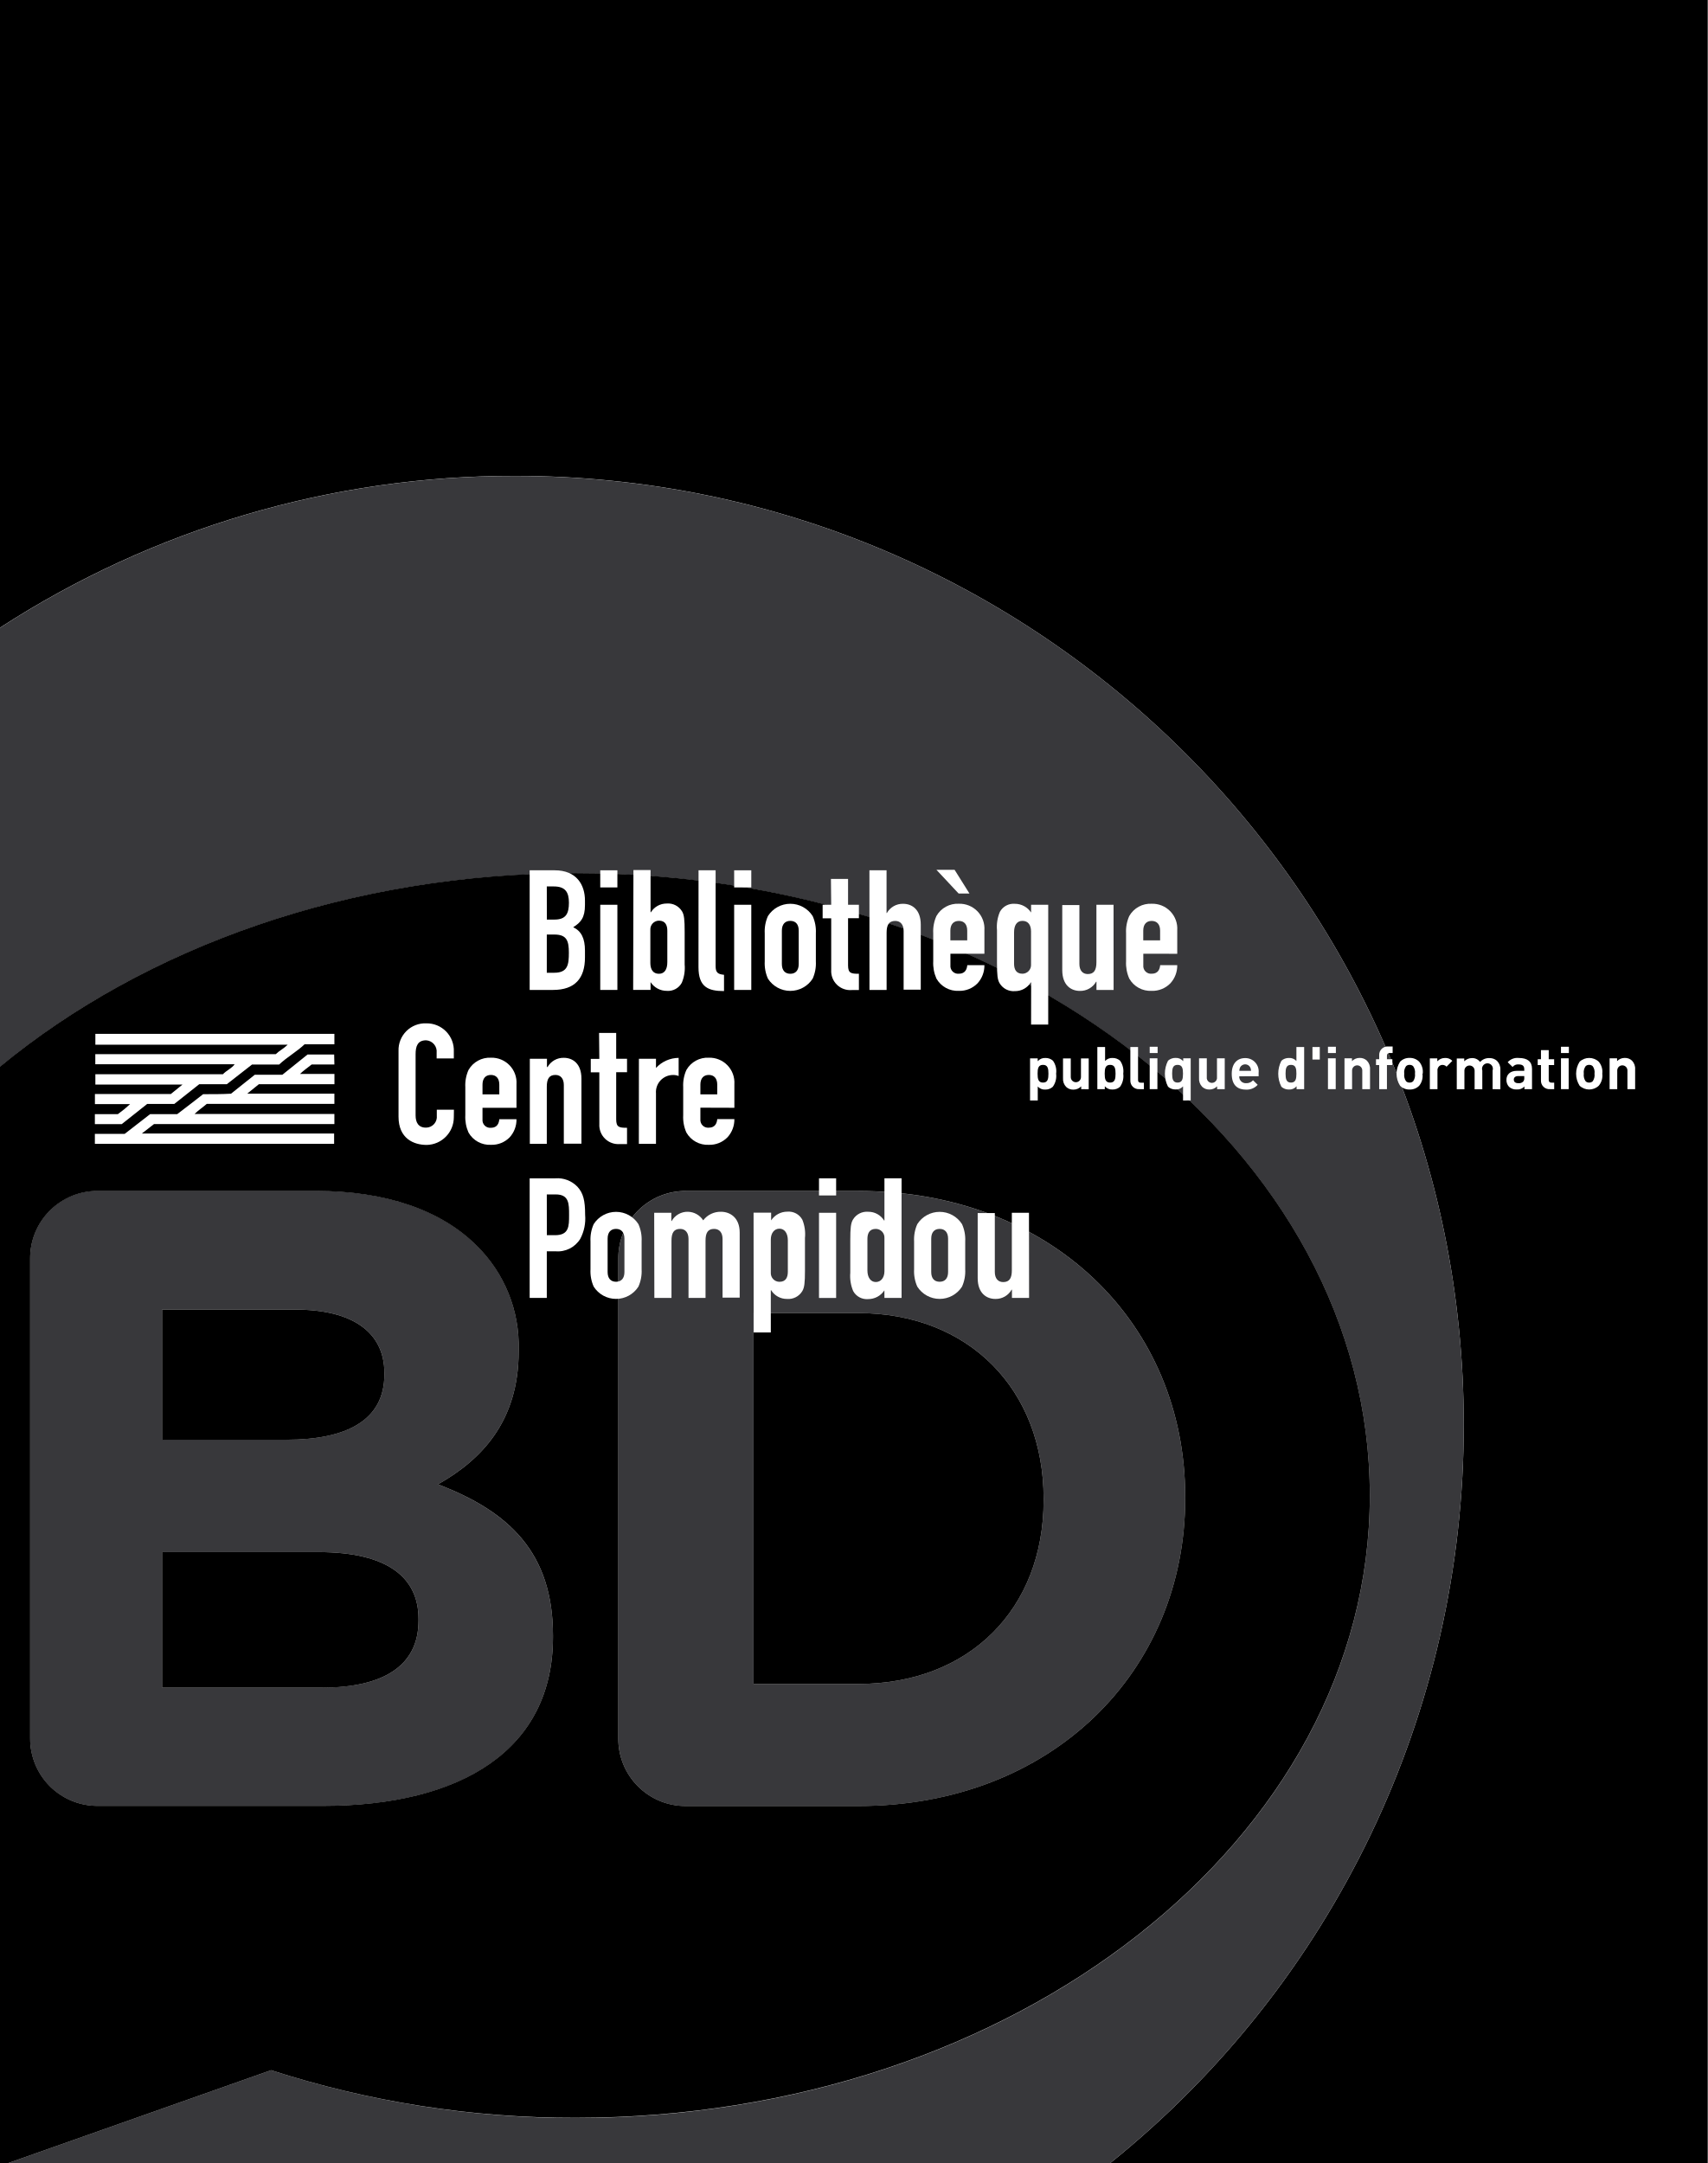
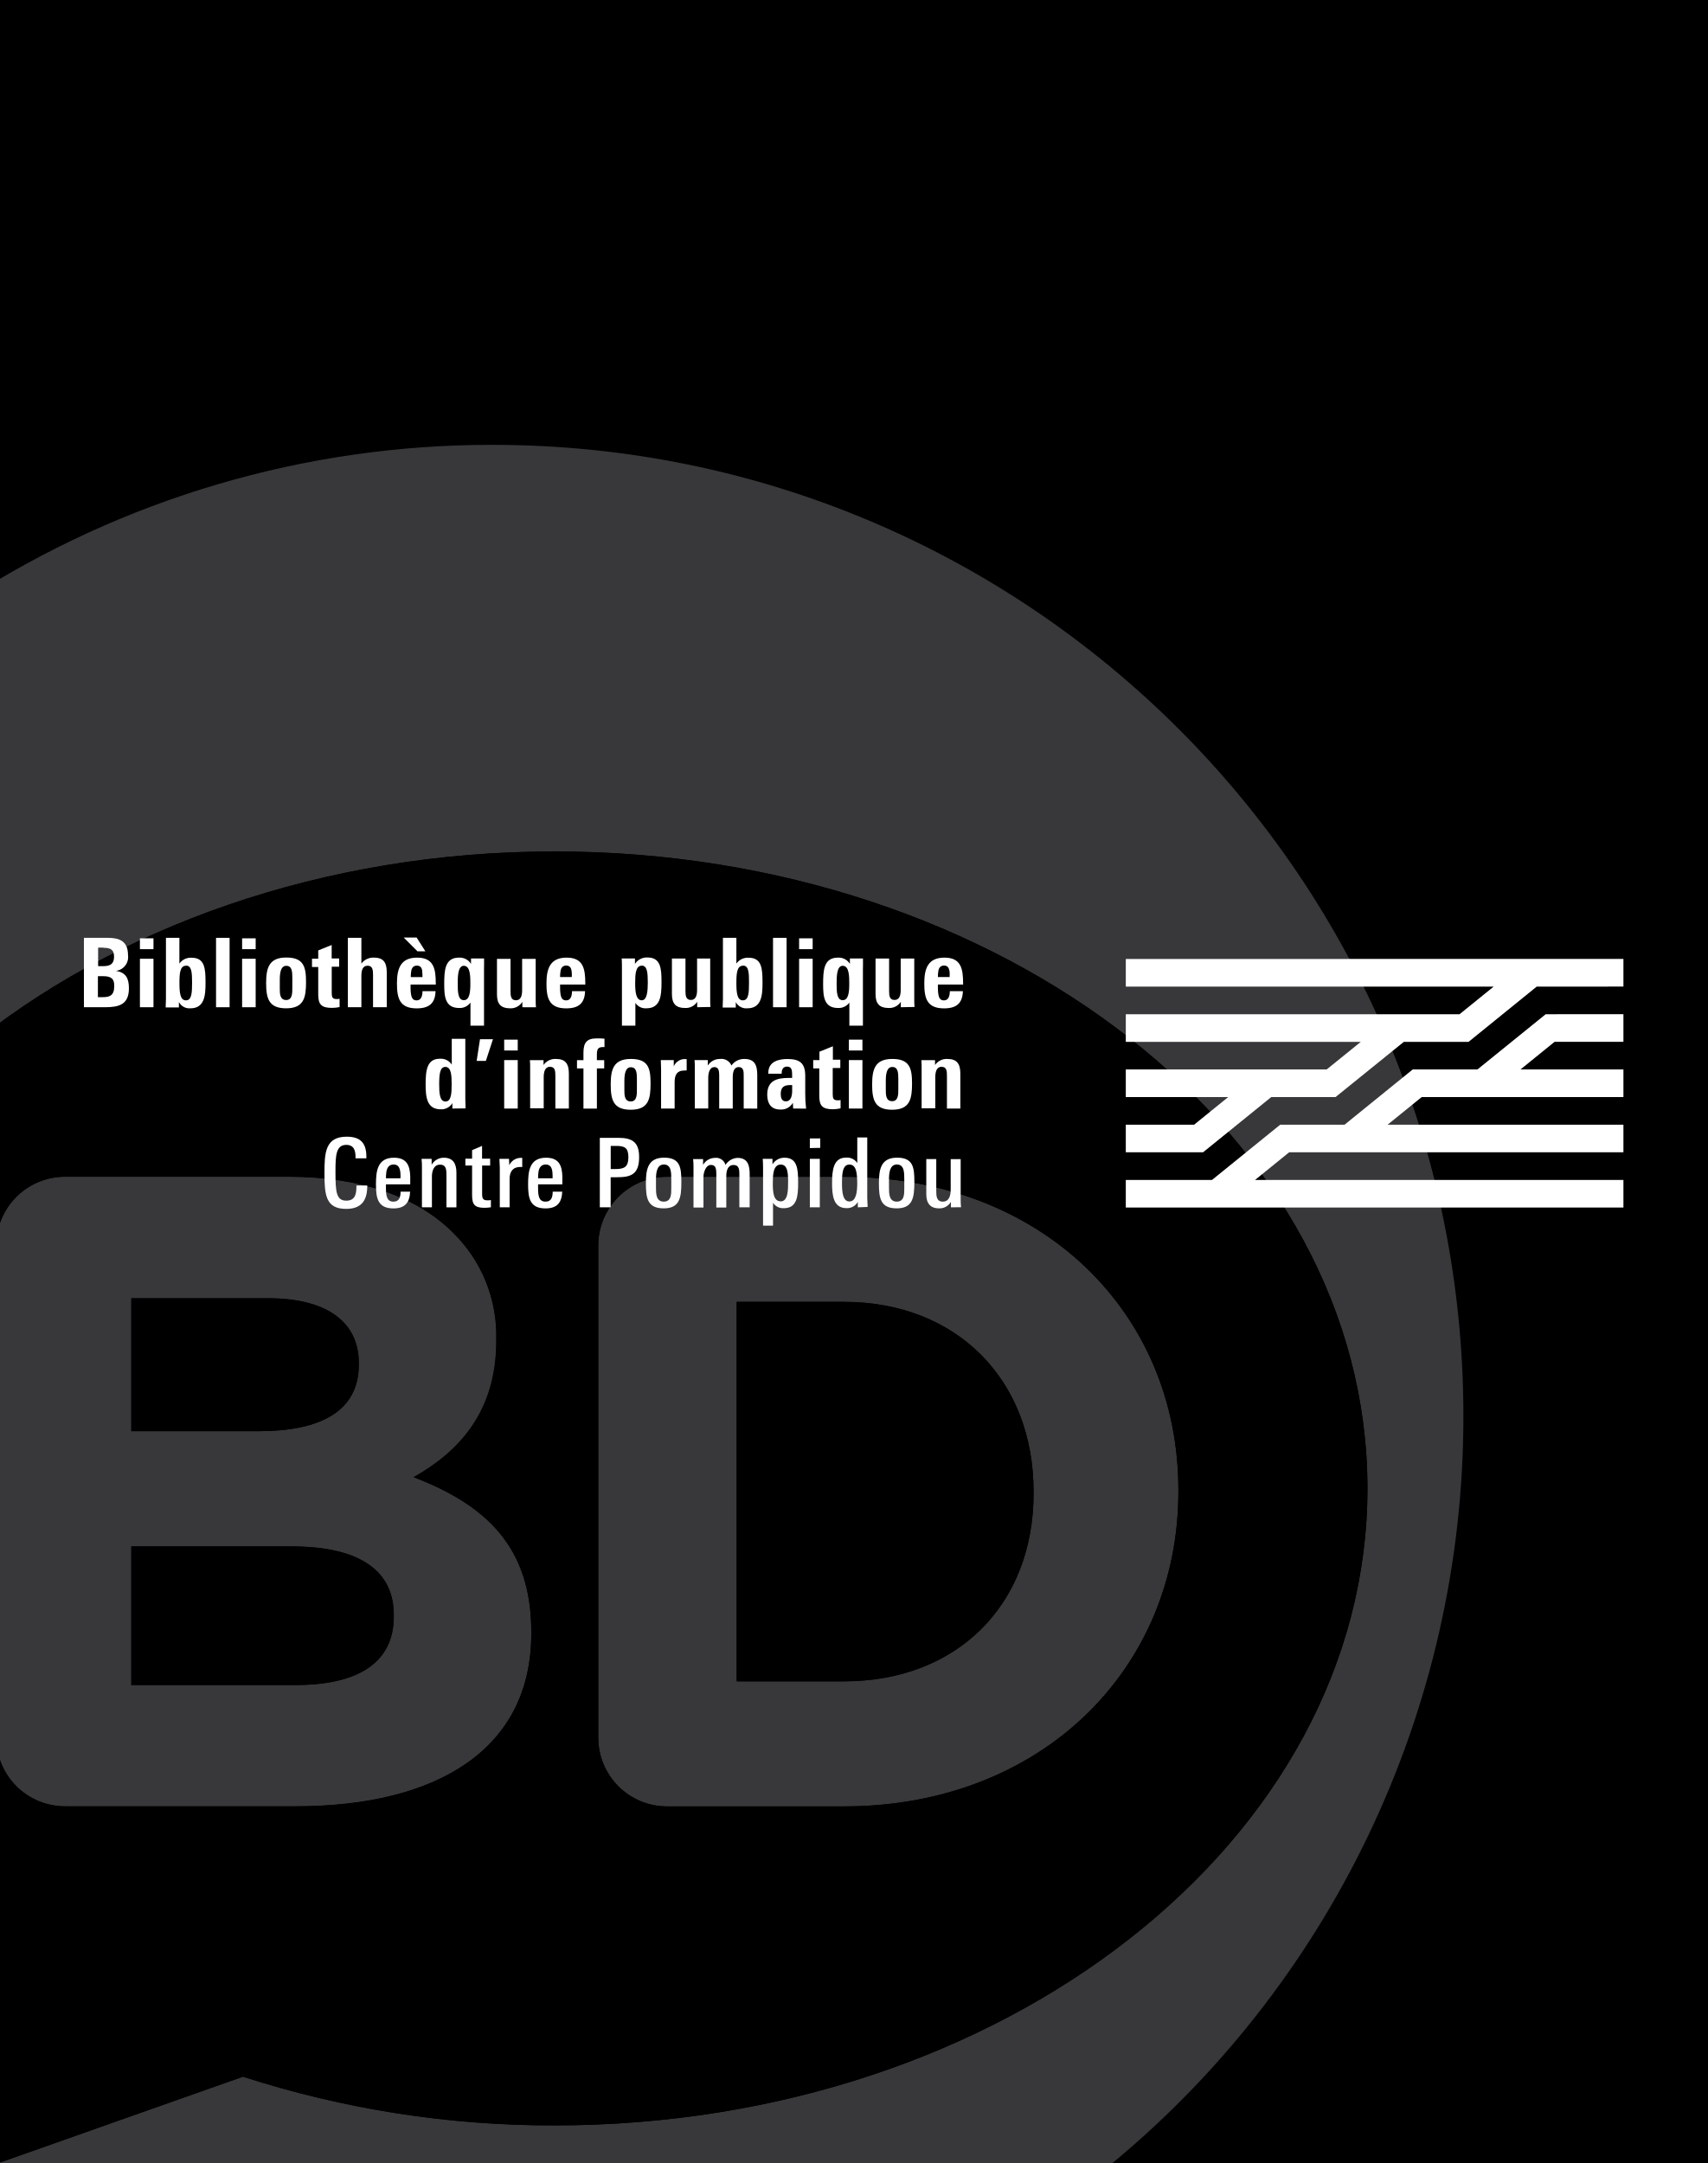
- <svg xmlns="http://www.w3.org/2000/svg" viewBox="0 0 315 399">
-   <defs>
-     <style>.cls-1{fill:#38383b;}.cls-2{fill:#fff;}</style>
-   </defs>
-   <g id="Calque_1" data-name="Calque 1">
-     <path d="M0,0V115.78a174.23,174.23,0,0,1,95-28c96.63,0,175,78.36,175,175A174.62,174.62,0,0,1,204.81,399H315V0Z" />
-     <path class="cls-1" d="M270,262.8c0-96.66-78.33-175-175-175a174.23,174.23,0,0,0-95,28v81c26.69-22,64.39-35.7,106.17-35.7,80.92,0,146.5,51.39,146.5,114.8s-65.58,114.8-146.5,114.8A181.17,181.17,0,0,1,50,381.88L1.54,399H204.81A174.62,174.62,0,0,0,270,262.8Z" />
-     <path class="cls-1" d="M126.53,333.16h31.78c35.64,0,60.31-24.81,60.31-56.72v-.33c0-31.93-24.66-56.41-60.31-56.41H126.53a12.39,12.39,0,0,0-12.48,12.49v88.49A12.39,12.39,0,0,0,126.53,333.16ZM139,242.22h19.3c20.41,0,34.2,14.1,34.2,34.22v.31c0,20.1-13.79,33.88-34.2,33.88H139Z" />
-     <path class="cls-1" d="M102,302v-.33c0-15.23-8.09-22.85-21.22-27.86,8.09-4.55,14.89-11.69,14.89-24.49V249a25.94,25.94,0,0,0-7.77-19.28c-6.49-6.48-16.67-10.06-29.62-10.06H18.05a12.4,12.4,0,0,0-12.5,12.49v88.49a12.4,12.4,0,0,0,12.5,12.49H59.53C85.16,333.16,102,322.78,102,302ZM29.9,241.58H54.54c10.51,0,16.36,4.21,16.36,11.66v.33c0,8.43-7,12-18,12h-23Zm0,44.73H58.74c12.79,0,18.46,4.71,18.46,12.32v.32c0,8.44-6.64,12.34-17.68,12.34H29.9Z" />
-     <path d="M77.2,298.95v-.32c0-7.61-5.67-12.32-18.46-12.32H29.9v25H59.53C70.56,311.28,77.2,307.39,77.2,298.95Z" />
-     <path d="M192.5,276.75v-.31c0-20.11-13.79-34.22-34.2-34.22H139v68.41h19.3C178.72,310.63,192.5,296.85,192.5,276.75Z" />
-     <path d="M70.9,253.57v-.33c0-7.45-5.85-11.66-16.36-11.66H29.9v24h23C63.91,265.57,70.9,262,70.9,253.57Z" />
-     <path d="M106.17,390.66c80.92,0,146.5-51.38,146.5-114.8s-65.58-114.8-146.5-114.8c-41.79,0-79.48,13.71-106.17,35.7V399H1.54L50,381.88A181.17,181.17,0,0,0,106.17,390.66Zm7.88-158.48a12.39,12.39,0,0,1,12.48-12.49h31.78c35.64,0,60.31,24.48,60.31,56.41v.33c0,31.91-24.66,56.72-60.31,56.72H126.53a12.39,12.39,0,0,1-12.48-12.49ZM5.56,320.67V232.18a12.4,12.4,0,0,1,12.5-12.49H58.27c12.95,0,23.13,3.58,29.62,10.06A25.94,25.94,0,0,1,95.67,249v.32c0,12.8-6.8,19.94-14.89,24.49,13.14,5,21.22,12.63,21.22,27.86V302c0,20.74-16.84,31.12-42.47,31.12H18.05A12.4,12.4,0,0,1,5.56,320.67Z" />
-     <path class="cls-2" d="M61.68,192.64h-5.5c-1.44,1.36-3.25,2.37-4.69,3.73h-5L41.84,200H36.75l-4.6,3.64h-5l-4.69,3.72H17.5v-1.84h4.24A22.83,22.83,0,0,0,24,203.67l-6.49,0v-1.86h14l2.16-1.75H17.59v-1.9H41.12c.59-.66,1.71-1.14,2.16-1.84l-25.7,0v-1.86H50.86c.68-.66,1.44-1,2.21-1.75H17.59v-2H61.68Z" />
-     <path class="cls-2" d="M61.68,196.36H57.49c-.72.57-1.53,1.14-2.16,1.75l6.36,0V200H47.75l-2.16,1.75H61.68v1.88H38.14c-.81.7-1.49,1.12-2.25,1.86H61.68v1.86H28.41l-2.25,1.75H61.63V211H17.5v-1.84H23l4.69-3.64h5c1.71-1.31,3.11-2.37,4.78-3.68,1.71,0,3.56,0,5.14-.09L47,198.25l5.09,0,4.64-3.73h4.91Z" />
-   </g>
-   <g id="Calque_5" data-name="Calque 5">
-     <path class="cls-2" d="M83.71,206.09a5.1,5.1,0,0,1-5,5.11c-2.41,0-5.2-1.18-5.2-5.21V193.85a4.93,4.93,0,0,1,5.13-5.08A5,5,0,0,1,83.71,194v1.24H80.54v-1.05a2.07,2.07,0,0,0-1.94-2.29c-1.57,0-1.94,1.09-1.94,2.57v11.28c0,1.27.49,2.26,1.91,2.26a2,2,0,0,0,2-2.23v-1.08h3.16Z" />
-     <path class="cls-2" d="M89,200.08c0-1.17.59-1.79,1.55-1.79s1.55.62,1.55,1.79v1.79H89Zm6.27,4.27V200a4.59,4.59,0,0,0-4.72-4.89,4.51,4.51,0,0,0-4.13,2.26,6.89,6.89,0,0,0-.59,3.18v5.17a7,7,0,0,0,.59,3.2,4.5,4.5,0,0,0,4.13,2.26A4.61,4.61,0,0,0,94,209.81a4.83,4.83,0,0,0,1.27-3.35H92.1c-.06.68-.34,1.58-1.55,1.58A1.42,1.42,0,0,1,89,206.49v-2.14Z" />
-     <path class="cls-2" d="M97.73,195.31h3.16v1.52H101a3.35,3.35,0,0,1,3-1.7c1.58,0,3.25,1,3.25,3.84v12H104V200.15c0-1.15-.56-1.86-1.55-1.86-1.18,0-1.59.77-1.59,2.17V211H97.73Z" />
-     <path class="cls-2" d="M110.5,190.54h3.16v4.77h2v2.48h-2v8.7c0,1.45.56,1.55,2,1.55v3h-1.3a3.51,3.51,0,0,1-3.81-3.69v-9.54h-1.58v-2.48h1.58Z" />
-     <path class="cls-2" d="M117.85,195.31H121V197a5.77,5.77,0,0,1,4.18-1.86v3.35a2.51,2.51,0,0,0-1-.19A3.15,3.15,0,0,0,121,201.7V211h-3.16Z" />
-     <path class="cls-2" d="M129.19,200.08c0-1.17.59-1.79,1.55-1.79s1.56.62,1.56,1.79v1.79h-3.11Zm6.27,4.27V200a4.59,4.59,0,0,0-4.72-4.89,4.5,4.5,0,0,0-4.13,2.26,6.87,6.87,0,0,0-.59,3.18v5.17a6.93,6.93,0,0,0,.59,3.2,4.5,4.5,0,0,0,4.13,2.26,4.61,4.61,0,0,0,3.45-1.39,4.83,4.83,0,0,0,1.27-3.35H132.3c-.06.68-.34,1.58-1.56,1.58a1.42,1.42,0,0,1-1.55-1.55v-2.14Z" />
-     <path class="cls-2" d="M100.86,220.33h1.64c2.47,0,2.47,1.71,2.47,3.79s0,3.73-2.59,3.73h-1.51ZM97.7,239.42h3.16v-8.6h1.6a4.86,4.86,0,0,0,4.57-2.29,8,8,0,0,0,.9-4.44c0-2.64-.34-4-1.42-5.18a5.12,5.12,0,0,0-4.08-1.55H97.7Z" />
-     <path class="cls-2" d="M112.08,228.49c0-1.18.59-1.8,1.55-1.8s1.55.62,1.55,1.8v6.16c0,1.18-.59,1.79-1.55,1.79s-1.55-.62-1.55-1.79Zm-3.16,5.66a6.92,6.92,0,0,0,.59,3.19,4.89,4.89,0,0,0,8.25,0,6.92,6.92,0,0,0,.59-3.19V229a6.91,6.91,0,0,0-.59-3.19,4.89,4.89,0,0,0-8.25,0,6.91,6.91,0,0,0-.59,3.19Z" />
-     <path class="cls-2" d="M120.67,223.72h3.16v1.52h.06a3.35,3.35,0,0,1,3-1.71,3.44,3.44,0,0,1,2.82,1.58,4,4,0,0,1,3.29-1.58c1.58,0,3.44,1,3.44,3.84v12h-3.16V228.55c0-1.15-.56-1.86-1.56-1.86-1.18,0-1.58.77-1.58,2.17v10.56H127V228.55c0-1.15-.56-1.86-1.55-1.86-1.18,0-1.59.77-1.59,2.17v10.56h-3.16Z" />
-     <path class="cls-2" d="M145.32,234.59c0,1-.34,1.86-1.55,1.86a1.6,1.6,0,0,1-1.59-1.7v-6.1c0-1.15.62-2,1.59-2s1.55.87,1.55,2.14Zm-6.3,11.2h3.16V238h.06a3.4,3.4,0,0,0,2.92,1.61,3,3,0,0,0,2.82-1.43c.4-.65.5-1.55.5-3.81v-6A7.11,7.11,0,0,0,148,225a2.87,2.87,0,0,0-2.76-1.49,3.57,3.57,0,0,0-3,1.61v-1.42H139Z" />
-     <path class="cls-2" d="M151.07,223.72h3.16v15.71h-3.16Zm0-6.36h3.16v3.16h-3.16Z" />
-     <path class="cls-2" d="M160,228.55c0-1,.34-1.86,1.55-1.86a1.6,1.6,0,0,1,1.59,1.7v6.1c0,1.15-.62,2-1.59,2s-1.55-.87-1.55-2.14Zm3.14,10.87h3.16V217.35h-3.16v7.79h-.06a3.41,3.41,0,0,0-2.92-1.61,3,3,0,0,0-2.82,1.43c-.4.65-.5,1.55-.5,3.81v6a7.13,7.13,0,0,0,.53,3.38,2.87,2.87,0,0,0,2.76,1.49,3.57,3.57,0,0,0,3-1.61Z" />
-     <path class="cls-2" d="M171.77,228.49c0-1.18.59-1.8,1.55-1.8s1.56.62,1.56,1.8v6.16c0,1.18-.59,1.79-1.56,1.79s-1.55-.62-1.55-1.79Zm-3.16,5.66a6.92,6.92,0,0,0,.59,3.19,4.89,4.89,0,0,0,8.25,0,6.91,6.91,0,0,0,.59-3.19V229a6.9,6.9,0,0,0-.59-3.19,4.89,4.89,0,0,0-8.25,0,6.91,6.91,0,0,0-.59,3.19Z" />
-     <path class="cls-2" d="M189.82,239.42h-3.16V237.9h-.06a3.35,3.35,0,0,1-3,1.71c-1.58,0-3.26-1-3.26-3.84v-12h3.16v10.87c0,1.15.56,1.86,1.55,1.86,1.18,0,1.59-.77,1.59-2.17V223.72h3.16Z" />
-     <path class="cls-2" d="M100.86,172.39h1.39c2.28,0,2.68,1.14,2.68,3.34s-.18,3.71-2.71,3.71h-1.36ZM97.7,182.61H102c4.08,0,5.9-2.17,5.9-6v-1.24c0-2.29-.68-3.62-2.17-4.33,1.39-.87,2.17-1.74,2.17-4.1v-.81c0-2.89-1.52-5.59-5.6-5.59H97.7Zm3.16-19.09h1.3c2.07,0,2.78,1,2.78,3s-.55,3.11-2.65,3.11h-1.42Z" />
-     <path class="cls-2" d="M110.72,166.9h3.16v15.71h-3.16Zm0-6.36h3.16v3.16h-3.16Z" />
-     <path class="cls-2" d="M123.09,177.49c0,1.27-.47,2.14-1.55,2.14s-1.58-.8-1.58-2v-6.1a1.6,1.6,0,0,1,1.58-1.7c1.21,0,1.55.87,1.55,1.86Zm-6.3,5.11H120v-1.43a3.56,3.56,0,0,0,3,1.61,2.87,2.87,0,0,0,2.76-1.49,7.1,7.1,0,0,0,.53-3.38v-6c0-2.26-.09-3.16-.49-3.81a3,3,0,0,0-2.82-1.43,3.4,3.4,0,0,0-2.92,1.61H120v-7.79h-3.16Z" />
-     <path class="cls-2" d="M128.85,160.54H132v17.64c0,1.18.34,1.52,1.55,1.64v3c-2.91,0-4.71-.74-4.71-4.4Z" />
-     <path class="cls-2" d="M135.42,166.9h3.16v15.71h-3.16Zm0-6.36h3.16v3.16h-3.16Z" />
-     <path class="cls-2" d="M144.22,171.67c0-1.18.59-1.8,1.56-1.8s1.55.62,1.55,1.8v6.16c0,1.18-.59,1.8-1.55,1.8s-1.56-.62-1.56-1.8Zm-3.16,5.67a6.92,6.92,0,0,0,.59,3.19,4.9,4.9,0,0,0,8.25,0,6.92,6.92,0,0,0,.59-3.19v-5.17a6.91,6.91,0,0,0-.59-3.19,4.89,4.89,0,0,0-8.25,0,6.91,6.91,0,0,0-.59,3.19Z" />
-     <path class="cls-2" d="M153.27,162.13h3.16v4.77h2v2.48h-2v8.7c0,1.46.56,1.55,2,1.55v3h-1.3a3.51,3.51,0,0,1-3.81-3.69v-9.54h-1.58V166.9h1.58Z" />
-     <path class="cls-2" d="M160.37,160.54h3.16v7.88h.06a3.35,3.35,0,0,1,3-1.7c1.58,0,3.25,1,3.25,3.84v12h-3.16V171.74c0-1.15-.56-1.86-1.55-1.86-1.18,0-1.59.77-1.59,2.17v10.56h-3.16Z" />
-     <path class="cls-2" d="M175.3,171.67c0-1.17.59-1.79,1.56-1.79s1.55.62,1.55,1.79v1.79H175.3Zm.78-11.22h-3.35l4.09,4.37h2Zm5.5,15.48V171.6a4.59,4.59,0,0,0-4.72-4.89,4.5,4.5,0,0,0-4.13,2.26,6.88,6.88,0,0,0-.59,3.18v5.17a7,7,0,0,0,.59,3.2,4.5,4.5,0,0,0,4.13,2.26,4.62,4.62,0,0,0,3.45-1.39,4.84,4.84,0,0,0,1.27-3.35h-3.16c-.06.68-.34,1.58-1.55,1.58a1.42,1.42,0,0,1-1.56-1.55v-2.14Z" />
-     <path class="cls-2" d="M187.05,172c0-1.27.47-2.13,1.55-2.13s1.58.8,1.58,1.95v6.1a1.6,1.6,0,0,1-1.58,1.7c-1.21,0-1.55-.87-1.55-1.86Zm3.14,17h3.16V166.9h-3.16v1.43a3.57,3.57,0,0,0-3-1.61,2.87,2.87,0,0,0-2.76,1.49,7.1,7.1,0,0,0-.53,3.38v6c0,2.26.09,3.16.5,3.81a3,3,0,0,0,2.82,1.43,3.4,3.4,0,0,0,2.92-1.61h.06Z" />
-     <path class="cls-2" d="M205.41,182.61h-3.16v-1.52h-.06a3.36,3.36,0,0,1-3,1.7c-1.58,0-3.25-1-3.25-3.84v-12h3.16v10.87c0,1.15.56,1.86,1.55,1.86,1.18,0,1.59-.78,1.59-2.17V166.9h3.16Z" />
-     <path class="cls-2" d="M210.88,171.67c0-1.17.59-1.79,1.55-1.79s1.56.62,1.56,1.79v1.79h-3.11Zm6.27,4.27V171.6a4.59,4.59,0,0,0-4.72-4.89,4.5,4.5,0,0,0-4.13,2.26,6.88,6.88,0,0,0-.59,3.18v5.17a7,7,0,0,0,.59,3.2,4.5,4.5,0,0,0,4.13,2.26,4.62,4.62,0,0,0,3.45-1.39,4.83,4.83,0,0,0,1.27-3.35H214c-.06.68-.34,1.58-1.56,1.58a1.42,1.42,0,0,1-1.55-1.55v-2.14Z" />
-     <path class="cls-2" d="M193.39,198.06c0,.93-.11,1.64-1,1.64s-1-.71-1-1.64.11-1.63,1-1.63S193.39,197.13,193.39,198.06Zm1.42,0a3.36,3.36,0,0,0-.58-2.39,2,2,0,0,0-1.39-.51,1.75,1.75,0,0,0-1.43.6v-.53H190V203h1.42v-2.58a1.7,1.7,0,0,0,1.38.57,2,2,0,0,0,1.39-.51A3.39,3.39,0,0,0,194.81,198.06Z" />
-     <path class="cls-2" d="M199.43,200.91v-.52A1.93,1.93,0,0,1,198,201a1.86,1.86,0,0,1-1.34-.5,2.1,2.1,0,0,1-.58-1.62v-3.64h1.43v3.45a.94.94,0,1,0,1.88,0v-3.45h1.43v5.69Z" />
-     <path class="cls-2" d="M205.77,198.06c0,.93-.11,1.64-1,1.64s-1-.71-1-1.64.11-1.63,1-1.63S205.77,197.13,205.77,198.06Zm1.42,0a3.36,3.36,0,0,0-.58-2.39,2,2,0,0,0-1.39-.51,1.7,1.7,0,0,0-1.38.56v-2.58h-1.43v7.77h1.38v-.53a1.73,1.73,0,0,0,1.42.6,2,2,0,0,0,1.39-.51A3.39,3.39,0,0,0,207.19,198.06Z" />
-     <path class="cls-2" d="M210.16,200.91a1.54,1.54,0,0,1-1.66-1.62v-6.15h1.42v6.07c0,.34.14.51.5.51H211v1.2Z" />
-     <path class="cls-2" d="M212.07,194.25v-1.16h1.46v1.16Zm0,6.66v-5.69h1.42v5.69Z" />
-     <path class="cls-2" d="M218.21,198.06c0,.93-.12,1.64-1,1.64s-1-.71-1-1.64.11-1.63,1-1.63S218.21,197.13,218.21,198.06Zm1.42,4.93v-7.77h-1.38v.53a1.71,1.71,0,0,0-1.4-.6,2,2,0,0,0-1.4.51,5.25,5.25,0,0,0,0,4.8,2,2,0,0,0,1.39.51,1.7,1.7,0,0,0,1.38-.57V203Z" />
-     <path class="cls-2" d="M224.5,200.91v-.52a1.93,1.93,0,0,1-1.41.59,1.86,1.86,0,0,1-1.34-.5,2.1,2.1,0,0,1-.58-1.62v-3.64h1.43v3.45a.95.95,0,1,0,1.88,0v-3.45h1.43v5.69Z" />
-     <path class="cls-2" d="M230.76,197.53H228.6a1.57,1.57,0,0,1,.13-.61,1.06,1.06,0,0,1,1.9,0A1.53,1.53,0,0,1,230.76,197.53Zm1.4,1v-.64a2.45,2.45,0,0,0-2.48-2.71c-1.47,0-2.48,1-2.48,2.9,0,2.31,1.29,2.92,2.63,2.92a2.72,2.72,0,0,0,2.16-.89l-.86-.84a1.57,1.57,0,0,1-1.29.54,1.18,1.18,0,0,1-1.25-1.27Z" />
-     <path class="cls-2" d="M239.13,198.06c0,.93-.12,1.64-1,1.64s-1-.71-1-1.64.11-1.63,1-1.63S239.13,197.13,239.13,198.06Zm1.43,2.85v-7.77h-1.43v2.58a1.7,1.7,0,0,0-1.38-.56,2,2,0,0,0-1.39.51,5.25,5.25,0,0,0,0,4.8,2,2,0,0,0,1.4.51,1.7,1.7,0,0,0,1.4-.6v.53Z" />
-     <path class="cls-2" d="M242.09,195.45v-2.31h1.35v2.31Z" />
-     <path class="cls-2" d="M244.95,194.25v-1.16h1.46v1.16Zm0,6.66v-5.69h1.43v5.69Z" />
-     <path class="cls-2" d="M251.28,200.91v-3.45a.94.94,0,1,0-1.88,0v3.45H248v-5.69h1.38v.52a1.93,1.93,0,0,1,1.41-.59,1.85,1.85,0,0,1,1.34.5,2.1,2.1,0,0,1,.58,1.62v3.64Z" />
-     <path class="cls-2" d="M255.83,196.47v4.44H254.4v-4.44h-.59v-1.08h.59v-.72a1.55,1.55,0,0,1,1.67-1.63h.81v1.2h-.56c-.34,0-.49.19-.49.52v.63h1v1.08Z" />
-     <path class="cls-2" d="M261,198.06a2,2,0,0,1-.33,1.39.9.9,0,0,1-.67.25.87.87,0,0,1-.65-.25,2,2,0,0,1-.33-1.39,1.93,1.93,0,0,1,.33-1.38.87.87,0,0,1,.65-.25.9.9,0,0,1,.67.25A1.94,1.94,0,0,1,261,198.06Zm1.43,0a2.87,2.87,0,0,0-.65-2.21,2.37,2.37,0,0,0-1.77-.7,2.35,2.35,0,0,0-1.76.7,4.11,4.11,0,0,0,0,4.43,2.34,2.34,0,0,0,1.76.7,2.36,2.36,0,0,0,1.77-.7A2.88,2.88,0,0,0,262.38,198.06Z" />
-     <path class="cls-2" d="M266.82,196.77a.95.95,0,0,0-1.67.71v3.44h-1.41v-5.69h1.38v.54a1.93,1.93,0,0,1,1.43-.61,1.72,1.72,0,0,1,1.34.53Z" />
-     <path class="cls-2" d="M275.32,200.91v-3.45a1,1,0,1,0-1.9,0v3.48H272v-3.45a.94.94,0,1,0-1.88,0v3.45h-1.41v-5.69h1.38v.52a2,2,0,0,1,1.41-.59,1.77,1.77,0,0,1,1.51.72,2.19,2.19,0,0,1,1.71-.72,2,2,0,0,1,1.4.5,2.13,2.13,0,0,1,.63,1.62v3.64Z" />
-     <path class="cls-2" d="M281.16,198.81a.94.94,0,0,1-.21.72,1.13,1.13,0,0,1-.9.28c-.56,0-.82-.26-.82-.66s.29-.65.8-.65h1.13Zm1.43,2.11v-3.76c0-1.33-.84-2-2.43-2a2.4,2.4,0,0,0-2.06.78l.91.88a1.22,1.22,0,0,1,1.09-.47c.75,0,1.06.27,1.06.9v.28h-1.35c-1.32,0-1.94.75-1.94,1.66a1.82,1.82,0,0,0,.47,1.28,1.93,1.93,0,0,0,1.45.5,1.73,1.73,0,0,0,1.4-.55v.49Z" />
-     <path class="cls-2" d="M285.9,200.91a1.54,1.54,0,0,1-1.66-1.62v-2.82h-.6v-1.08h.6v-1.68h1.43v1.68h1v1.08h-1v2.73c0,.33.15.51.49.51h.52v1.2Z" />
-     <path class="cls-2" d="M287.93,194.25v-1.16h1.46v1.16Zm0,6.66v-5.69h1.42v5.69Z" />
-     <path class="cls-2" d="M294.12,198.06a2,2,0,0,1-.33,1.39.88.88,0,0,1-.66.25.87.87,0,0,1-.66-.25,2,2,0,0,1-.33-1.39,1.93,1.93,0,0,1,.33-1.38.87.87,0,0,1,.66-.25.89.89,0,0,1,.66.25A1.92,1.92,0,0,1,294.12,198.06Zm1.43,0a2.87,2.87,0,0,0-.65-2.21,2.59,2.59,0,0,0-3.53,0,4.11,4.11,0,0,0,0,4.43,2.58,2.58,0,0,0,3.53,0A2.88,2.88,0,0,0,295.55,198.06Z" />
-     <path class="cls-2" d="M300.19,200.91v-3.45a.94.94,0,1,0-1.88,0v3.45H296.9v-5.69h1.38v.52a1.94,1.94,0,0,1,1.41-.59,1.86,1.86,0,0,1,1.34.5,2.1,2.1,0,0,1,.58,1.62v3.64Z" />
-   </g>
+ <svg xmlns="http://www.w3.org/2000/svg" width="315" height="399" viewBox="0 0 315 399">
+   <rect x="-32.66" y="-45.3" width="399.04" height="480.05" />
+   <path d="M269.93,261.2c0-98.93-80.17-179.14-179.08-179.14A178.33,178.33,0,0,0-6.39,110.72V193.6c27.32-22.51,65.9-36.54,108.67-36.54,82.83,0,149.95,52.6,149.95,117.5s-67.12,117.5-149.95,117.5a185.43,185.43,0,0,1-57.47-9L-4.81,400.61H203.24A178.73,178.73,0,0,0,269.93,261.2Z" fill="#38383b" />
+   <path d="M123.12,333.22h32.52c36.48,0,61.72-25.39,61.72-58.06v-.34c0-32.68-25.24-57.74-61.72-57.74H123.12a12.68,12.68,0,0,0-12.77,12.78v90.58A12.68,12.68,0,0,0,123.12,333.22Zm12.77-93.08h19.76c20.89,0,35,14.44,35,35v.32c0,20.57-14.11,34.68-35,34.68H135.89Z" fill="#38383b" />
+   <path d="M98,301.37V301c0-15.59-8.28-23.39-21.72-28.52,8.28-4.66,15.24-12,15.24-25.07v-.32a26.55,26.55,0,0,0-8-19.74c-6.64-6.63-17.07-10.3-30.32-10.3H12.09A12.69,12.69,0,0,0-.7,229.86v90.58a12.69,12.69,0,0,0,12.79,12.78H54.54C80.78,333.22,98,322.6,98,301.37ZM24.22,239.48H49.43c10.75,0,16.75,4.31,16.75,11.94v.34C66.18,260.38,59,264,47.77,264H24.22Zm0,45.78H53.74c13.09,0,18.9,4.82,18.9,12.61v.33c0,8.64-6.8,12.63-18.09,12.63H24.22Z" fill="#38383b" />
+   <path d="M72.63,298.2v-.33c0-7.79-5.81-12.61-18.9-12.61H24.22v25.57H54.54C65.84,310.83,72.63,306.84,72.63,298.2Z" />
+   <path d="M190.65,275.48v-.32c0-20.58-14.11-35-35-35H135.89v70h19.76C176.53,310.16,190.65,296.06,190.65,275.48Z" />
+   <path d="M66.18,251.76v-.34c0-7.63-6-11.94-16.75-11.94H24.22V264H47.77C59,264,66.18,260.38,66.18,251.76Z" />
+   <path d="M102.29,392.07c82.83,0,149.95-52.59,149.95-117.5s-67.12-117.5-149.95-117.5c-42.77,0-81.36,14-108.67,36.54v207h1.57l49.63-17.52A185.43,185.43,0,0,0,102.29,392.07Zm8.06-162.21a12.68,12.68,0,0,1,12.77-12.78h32.52c36.48,0,61.72,25.06,61.72,57.74v.34c0,32.66-25.24,58.06-61.72,58.06H123.12a12.68,12.68,0,0,1-12.77-12.78ZM-.7,320.44V229.86a12.69,12.69,0,0,1,12.79-12.78H53.26c13.25,0,23.68,3.66,30.32,10.3a26.55,26.55,0,0,1,8,19.74v.32c0,13.1-7,20.41-15.24,25.07C89.73,277.64,98,285.44,98,301v.34c0,21.23-17.23,31.85-43.47,31.85H12.09A12.69,12.69,0,0,1-.7,320.44Z" />
+   <polygon points="299.45 176.89 207.66 176.9 207.66 182 275.51 182 269.22 187.09 207.66 187.09 207.66 192.19 251 192.19 244.71 197.28 207.66 197.28 207.66 202.37 226.55 202.37 220.26 207.47 207.66 207.47 207.66 212.56 221.91 212.56 234.49 202.37 246.35 202.37 258.94 192.19 270.88 192.19 283.45 182 299.45 181.99 299.45 176.89" fill="#fff" />
+   <polygon points="299.45 217.66 231.5 217.66 237.79 212.56 299.45 212.56 299.45 207.47 255.95 207.47 262.24 202.37 299.45 202.37 299.45 197.28 280.46 197.28 286.75 192.18 299.45 192.18 299.45 187.08 285.11 187.09 272.52 197.28 260.58 197.28 248.01 207.47 236.14 207.47 223.56 217.66 207.66 217.66 207.66 222.75 299.45 222.75 299.45 217.66" fill="#fff" />
+   <path d="M19.33,185.8H15.48V173H19.9c2.13,0,3.71.6,3.71,3.18a2.56,2.56,0,0,1-2.22,2.91c1.79.3,2.39,1.33,2.39,3.21C23.78,185.34,21.92,185.8,19.33,185.8Zm-.23-11h-1v3.42l.94,0c1.29,0,2-.39,2-1.77S20.22,174.84,19.1,174.84ZM19,180.07h-.94v3.87H19c1.17,0,2.07-.27,2.07-2C21.12,180.55,20.5,180.07,19,180.07Z" fill="#fff" />
+   <path d="M25.81,175.09v-2h2.5v2Zm0,10.71v-8.94h2.5v8.94Z" fill="#fff" />
+   <path d="M35.12,186A2.18,2.18,0,0,1,33,184.84v1H30.56c0-.09.05-1.56.05-1.65V173h2.48v4.75a2.55,2.55,0,0,1,2.25-1.08c2.45,0,2.57,2,2.57,4.61C37.92,183.67,37.71,186,35.12,186Zm-.8-7.86c-1.12,0-1.22,1.42-1.22,3.16s.11,3.23,1.19,3.23,1.14-1.38,1.14-3.33C35.42,179.49,35.38,178.12,34.32,178.12Z" fill="#fff" />
+   <path d="M39.85,185.8V173h2.5V185.8Z" fill="#fff" />
+   <path d="M44.66,175.09v-2h2.5v2Zm0,10.71v-8.94h2.5v8.94Z" fill="#fff" />
+   <path d="M52.78,186c-3.21,0-3.69-1.83-3.69-4.65s.53-4.72,3.72-4.72,3.64,1.7,3.64,4.51S56.1,186,52.78,186Zm1.14-5.66c0-1.15-.07-2.18-1.12-2.18s-1.19,1.4-1.19,2.57v1.63c0,.89,0,2.11,1.17,2.11s1.14-1.29,1.14-2.32Z" fill="#fff" />
+   <path d="M61.24,185.92c-1.88,0-2.54-.57-2.54-2.43v-5.11H57.55v-1.53H58.7v-1.53l2.48-1v2.48h1.38v1.53H61.19v4.82c0,.78.12,1.14.9,1.14.2,0,.35,0,.55-.05v1.53A6.93,6.93,0,0,1,61.24,185.92Z" fill="#fff" />
+   <path d="M68.81,185.8v-5.94c0-.85-.05-1.72-1-1.72s-1.15.9-1.15,1.9v5.76h-2.5V173h2.5v4.75A2.71,2.71,0,0,1,69,176.65c1.81,0,2.34,1,2.34,2.71v6.44Z" fill="#fff" />
+   <path d="M75.73,181.61c0,.07,0,.73,0,.78.05,1.45.25,2.15,1.12,2.15s1.08-.89,1.08-1.7h2.41c-.07,2.22-1.17,3.17-3.48,3.17-3.17,0-3.64-1.9-3.64-4.61s.66-4.75,3.72-4.75,3.44,2.06,3.44,4.74v.23ZM77,175.48l-2.54-2.54h2.39l1.61,2.54Zm.9,3.64c-.09-.57-.34-1-1-1s-1,.46-1.06,1.12a6.49,6.49,0,0,0-.07,1h2.16A6.48,6.48,0,0,0,77.86,179.11Z" fill="#fff" />
+   <path d="M89.28,178.9v10.3h-2.5v-4.26a2.41,2.41,0,0,1-2.09,1c-2.59,0-2.75-2.13-2.75-4.36,0-2.54.09-4.93,2.71-4.93a2.44,2.44,0,0,1,2.23,1.15l0-1h2.41C89.31,177,89.28,178.79,89.28,178.9Zm-3.71-.75c-1.1,0-1.14,1.86-1.14,3.35s.05,3,1.12,3,1.21-1.49,1.21-3C86.76,180.23,86.78,178.16,85.57,178.16Z" fill="#fff" />
+   <path d="M96.35,185.8l0-1A2.5,2.5,0,0,1,94.08,186c-1.68,0-2.41-.8-2.41-2.54v-6.58h2.5v5.94c0,.85.05,1.7,1,1.7s1.14-.94,1.14-1.84v-5.8h2.5v7.48c0,.43,0,1.06.05,1.45Z" fill="#fff" />
+   <path d="M103.31,181.61c0,.07,0,.73,0,.78.05,1.45.25,2.15,1.12,2.15s1.08-.89,1.08-1.7h2.41c-.07,2.22-1.17,3.17-3.48,3.17-3.17,0-3.64-1.9-3.64-4.61s.66-4.75,3.72-4.75,3.44,2.06,3.44,4.74v.23Zm2.13-2.5c-.09-.57-.34-1-1-1s-1,.46-1.06,1.12a6.49,6.49,0,0,0-.07,1h2.16A6.47,6.47,0,0,0,105.44,179.11Z" fill="#fff" />
+   <path d="M119.2,186a2.22,2.22,0,0,1-2-1v4.2h-2.48V178.81c0-.11,0-1.84-.05-2h2.45l0,1a2.6,2.6,0,0,1,2.29-1.19c2.47,0,2.61,2,2.61,4.59S121.79,186,119.2,186Zm-.83-7.86c-1.14,0-1.21,1.6-1.21,3.28s.2,3.1,1.21,3.1,1.12-1.77,1.12-3.33C119.48,179.42,119.39,178.12,118.36,178.12Z" fill="#fff" />
+   <path d="M128.6,185.8l0-1a2.5,2.5,0,0,1-2.25,1.14c-1.68,0-2.41-.8-2.41-2.54v-6.58h2.5v5.94c0,.85.05,1.7,1,1.7s1.14-.94,1.14-1.84v-5.8H131v7.48c0,.43,0,1.06.05,1.45Z" fill="#fff" />
+   <path d="M137.85,186a2.18,2.18,0,0,1-2.13-1.14v1H133.3c0-.09.05-1.56.05-1.65V173h2.48v4.75a2.55,2.55,0,0,1,2.25-1.08c2.45,0,2.57,2,2.57,4.61C140.66,183.67,140.44,186,137.85,186Zm-.8-7.86c-1.12,0-1.22,1.42-1.22,3.16s.11,3.23,1.19,3.23,1.14-1.38,1.14-3.33C138.16,179.49,138.12,178.12,137.06,178.12Z" fill="#fff" />
+   <path d="M142.59,185.8V173h2.5V185.8Z" fill="#fff" />
+   <path d="M147.4,175.09v-2h2.5v2Zm0,10.71v-8.94h2.5v8.94Z" fill="#fff" />
+   <path d="M159.17,178.9v10.3h-2.5v-4.26a2.41,2.41,0,0,1-2.09,1c-2.59,0-2.75-2.13-2.75-4.36,0-2.54.09-4.93,2.71-4.93a2.44,2.44,0,0,1,2.23,1.15l0-1h2.41C159.21,177,159.17,178.79,159.17,178.9Zm-3.71-.75c-1.1,0-1.14,1.86-1.14,3.35s.05,3,1.12,3,1.21-1.49,1.21-3C156.65,180.23,156.67,178.16,155.46,178.16Z" fill="#fff" />
+   <path d="M166.16,185.8l0-1a2.5,2.5,0,0,1-2.25,1.14c-1.68,0-2.41-.8-2.41-2.54v-6.58H164v5.94c0,.85.05,1.7,1,1.7s1.14-.94,1.14-1.84v-5.8h2.5v7.48c0,.43,0,1.06.05,1.45Z" fill="#fff" />
+   <path d="M173,181.61c0,.07,0,.73,0,.78.05,1.45.25,2.15,1.12,2.15s1.08-.89,1.08-1.7h2.41c-.07,2.22-1.17,3.17-3.48,3.17-3.18,0-3.64-1.9-3.64-4.61s.66-4.75,3.72-4.75,3.44,2.06,3.44,4.74v.23Zm2.13-2.5c-.09-.57-.34-1-1-1s-1,.46-1.06,1.12a6.51,6.51,0,0,0-.07,1h2.16A6.5,6.5,0,0,0,175.15,179.11Z" fill="#fff" />
+   <path d="M83.44,204.49v-1a2.34,2.34,0,0,1-2.15,1.14c-2.57,0-2.78-2.27-2.78-4.63,0-2.64.27-4.7,2.64-4.7a2.41,2.41,0,0,1,2.18,1.08v-4.75h2.5v11.16c0,.09.05,1.58.05,1.67Zm-1.29-7.68c-1,0-1.14,1.31-1.14,3.26,0,1.56.09,3.12,1.15,3.12s1.15-1.45,1.15-3.12S83.25,196.81,82.15,196.81Z" fill="#fff" />
+   <path d="M89.62,195.7h-1.7l.62-4h2.39Z" fill="#fff" />
+   <path d="M93,193.78v-2h2.5v2Zm0,10.71v-8.94h2.5v8.94Z" fill="#fff" />
+   <path d="M102.44,204.49v-6c0-.94-.05-1.7-1-1.7s-1.15,1-1.15,1.93v5.73h-2.5V197a13,13,0,0,0-.05-1.44h2.52l0,.9a2.6,2.6,0,0,1,2.29-1.12c1.74,0,2.38.89,2.38,2.71v6.44Z" fill="#fff" />
+   <path d="M111.29,193.14c-1,0-1.19.39-1.19,1.42v1h1.35v1.53H110.1v7.41h-2.48v-7.41h-1.19v-1.53h1.19v-1.4c0-1.83.64-2.61,2.41-2.61.46,0,1,0,1.47.05v1.56A.86.86,0,0,0,111.29,193.14Z" fill="#fff" />
+   <path d="M116.34,204.71c-3.21,0-3.69-1.83-3.69-4.65s.53-4.72,3.72-4.72S120,197,120,199.85,119.66,204.71,116.34,204.71Zm1.14-5.66c0-1.15-.07-2.18-1.12-2.18s-1.19,1.4-1.19,2.57v1.63c0,.89,0,2.11,1.17,2.11s1.14-1.29,1.14-2.32Z" fill="#fff" />
+   <path d="M126.27,197.47c-1.45,0-1.83.87-1.83,2.16v4.86h-2.5v-7.25c0-.09-.05-1.6-.05-1.69h2.39l0,1.15a2.22,2.22,0,0,1,2.29-1.33l.09,0v2.09A2.36,2.36,0,0,0,126.27,197.47Z" fill="#fff" />
+   <path d="M137.18,204.49v-6c0-.83,0-1.65-.92-1.65s-1.1,1-1.1,1.9v5.75h-2.5v-6.14c0-.76-.09-1.51-.9-1.51s-1.12,1-1.12,1.93v5.71h-2.48v-7.64a10.42,10.42,0,0,0-.05-1.29h2.45l0,1a2.61,2.61,0,0,1,2.25-1.21,2,2,0,0,1,2.11,1.21,2.83,2.83,0,0,1,2.38-1.21c1.9,0,2.38,1.15,2.38,2.93v6.23Z" fill="#fff" />
+   <path d="M146.3,204.49l-.05-1.06a2.48,2.48,0,0,1-2.34,1.24c-1.68,0-2.39-1.12-2.39-2.73,0-2.66,1.84-3.1,4-3.1h.59v-.48c0-.76,0-1.61-.92-1.61-.71,0-1,.5-1,1.15v.16h-2.47v-.16c0-2.09,1.92-2.55,3.53-2.55,2.31,0,3.28.82,3.28,3.09v3.26a21,21,0,0,0,.16,2.8Zm-.18-4.33h-.39c-1.19,0-1.72.46-1.72,1.65,0,.67.18,1.35.94,1.35,1,0,1.17-1.12,1.17-2Z" fill="#fff" />
+   <path d="M153.66,204.62c-1.88,0-2.54-.57-2.54-2.43v-5.11H150v-1.53h1.15V194l2.48-1v2.48H155v1.53H153.6v4.82c0,.78.12,1.14.9,1.14.2,0,.35,0,.55-.05v1.53A6.93,6.93,0,0,1,153.66,204.62Z" fill="#fff" />
+   <path d="M156.58,193.78v-2h2.5v2Zm0,10.71v-8.94h2.5v8.94Z" fill="#fff" />
+   <path d="M164.56,204.71c-3.21,0-3.69-1.83-3.69-4.65s.53-4.72,3.72-4.72,3.64,1.7,3.64,4.51S167.88,204.71,164.56,204.71ZM165.7,199c0-1.15-.07-2.18-1.12-2.18s-1.19,1.4-1.19,2.57v1.63c0,.89,0,2.11,1.17,2.11s1.14-1.29,1.14-2.32Z" fill="#fff" />
+   <path d="M174.67,204.49v-6c0-.94-.05-1.7-1-1.7s-1.15,1-1.15,1.93v5.73H170V197a13,13,0,0,0-.05-1.44h2.52l0,.9a2.6,2.6,0,0,1,2.29-1.12c1.74,0,2.38.89,2.38,2.71v6.44Z" fill="#fff" />
+   <path d="M63.85,223c-3.8,0-4-2.61-4-6.65,0-3.69.14-6.67,4.11-6.67,2.61,0,3.62,1.26,3.62,3.71v.28h-2v-.23c0-1.08-.23-2.25-1.7-2.25-1.93,0-2,2-2,5,0,3.67.14,5.29,2,5.29,1.63,0,1.86-1.24,1.86-2.52v-.28h2V219C67.68,221.66,66.46,223,63.85,223Z" fill="#fff" />
+   <path d="M71.19,218.47v.71c0,1.51.21,2.48,1.37,2.48s1.31-.92,1.33-1.84h1.76c-.09,2-.92,3.09-3.09,3.09-2.94,0-3.21-2-3.21-4.45s.27-4.9,3.32-4.9c2.43,0,2.93,1.53,3,3.42,0,.48,0,1,0,1.49Zm2.64-2.31c-.09-.74-.37-1.35-1.22-1.35s-1.24.59-1.35,1.42a7.57,7.57,0,0,0-.07,1.12h2.68A8.84,8.84,0,0,0,73.84,216.16Z" fill="#fff" />
+   <path d="M82.35,222.71v-5.87c0-1,0-2-1.19-2s-1.49,1.26-1.49,2.16v5.71H77.83v-7.25c0-.57,0-1.12-.07-1.69h1.86v1.08a2.58,2.58,0,0,1,2.25-1.29c1.79,0,2.32,1.21,2.32,2.77v6.39Z" fill="#fff" />
+   <path d="M89.37,222.8c-1.81,0-2.29-.6-2.29-2.34V215H85.84v-1.26h1.24v-1.58l1.84-.78v2.36h1.49V215H88.93v5.2c0,.9.16,1.22,1,1.22.2,0,.41,0,.62-.05v1.33A7.94,7.94,0,0,1,89.37,222.8Z" fill="#fff" />
+   <path d="M96,215.26c-1.42,0-2,.89-2,2.2v5.25H92.19v-7.33c0-.23-.05-1.38-.07-1.61h1.77l.05,1.17a2.34,2.34,0,0,1,2.27-1.35l.12,0v1.69A2.16,2.16,0,0,0,96,215.26Z" fill="#fff" />
+   <path d="M99.25,218.47v.71c0,1.51.21,2.48,1.37,2.48s1.31-.92,1.33-1.84h1.76c-.09,2-.92,3.09-3.09,3.09-2.94,0-3.21-2-3.21-4.45s.27-4.9,3.32-4.9c2.43,0,2.93,1.53,3,3.42,0,.48,0,1,0,1.49Zm2.64-2.31c-.09-.74-.37-1.35-1.22-1.35s-1.24.59-1.35,1.42a7.57,7.57,0,0,0-.07,1.12h2.68A8.84,8.84,0,0,0,101.89,216.16Z" fill="#fff" />
+   <path d="M113.72,217.16h-1.08v5.55h-2V209.89h3.42c2.59,0,3.83.82,3.83,3.55C117.9,216.77,116.22,217.16,113.72,217.16Zm-.07-5.78h-1v4.27h.92c1.65,0,2.34-.46,2.34-2.2S115.19,211.38,113.65,211.38Z" fill="#fff" />
+   <path d="M122.42,222.9c-3,0-3.28-1.88-3.28-4.63,0-2.54.35-4.72,3.35-4.72s3.19,1.84,3.19,4.51C125.69,221,125.35,222.9,122.42,222.9Zm1.4-5.36c0-1.24,0-2.73-1.37-2.73s-1.45,1.72-1.45,2.77v1.54c0,1,0,2.54,1.42,2.54s1.4-1.4,1.4-2.45Z" fill="#fff" />
+   <path d="M136.38,222.71v-6c0-.87,0-1.81-1.08-1.81s-1.33,1.12-1.33,2v5.85h-1.84v-6.07c0-1-.05-1.79-1-1.79s-1.37,1.42-1.37,2.18v5.68h-1.84v-7.57a11.77,11.77,0,0,0-.07-1.37h1.84v1.06a2.53,2.53,0,0,1,2.13-1.28,1.81,1.81,0,0,1,2,1.29,2.8,2.8,0,0,1,2.23-1.29c2,0,2.23,1.6,2.23,3v6.12Z" fill="#fff" />
+   <path d="M144.59,222.87a2.2,2.2,0,0,1-2-1v4.22h-1.84V215.86c0-.3,0-1.79-.07-2.09h1.81l0,1a2.57,2.57,0,0,1,2.23-1.21c2.39,0,2.5,2.16,2.5,4.58S147.08,222.87,144.59,222.87Zm-.57-8.05c-1.44,0-1.47,2-1.47,3.53s.11,3.26,1.47,3.26,1.35-2.2,1.35-3.55C145.37,216.47,145.32,214.82,144,214.82Z" fill="#fff" />
+   <path d="M149.38,211.78V210h1.92v1.74Zm0,10.93v-8.94h1.84v8.94Z" fill="#fff" />
+   <path d="M158.23,222.71l0-1a2.27,2.27,0,0,1-2.09,1.15c-2.45,0-2.66-2.39-2.66-4.65,0-2.43.28-4.67,2.57-4.67a2.26,2.26,0,0,1,2.08,1v-4.72h1.84v11.17c0,.25.05,1.4.07,1.65Zm-1.54-7.89c-1.29,0-1.38,1.68-1.38,3.46,0,1.61.14,3.35,1.37,3.35s1.44-1.74,1.44-3.3C158.11,216.55,158,214.82,156.69,214.82Z" fill="#fff" />
+   <path d="M165.4,222.9c-3,0-3.28-1.88-3.28-4.63,0-2.54.35-4.72,3.35-4.72s3.19,1.84,3.19,4.51C168.66,221,168.32,222.9,165.4,222.9Zm1.4-5.36c0-1.24,0-2.73-1.37-2.73s-1.45,1.72-1.45,2.77v1.54c0,1,0,2.54,1.42,2.54s1.4-1.4,1.4-2.45Z" fill="#fff" />
+   <path d="M175.4,222.71l0-1a2.42,2.42,0,0,1-2.18,1.19c-1.69,0-2.36-1-2.36-2.62v-6.47h1.84v5.85c0,.89,0,2,1.21,2s1.45-1.22,1.45-2.2v-5.64h1.84V221c0,.62,0,1.1.07,1.69Z" fill="#fff" />
</svg>
